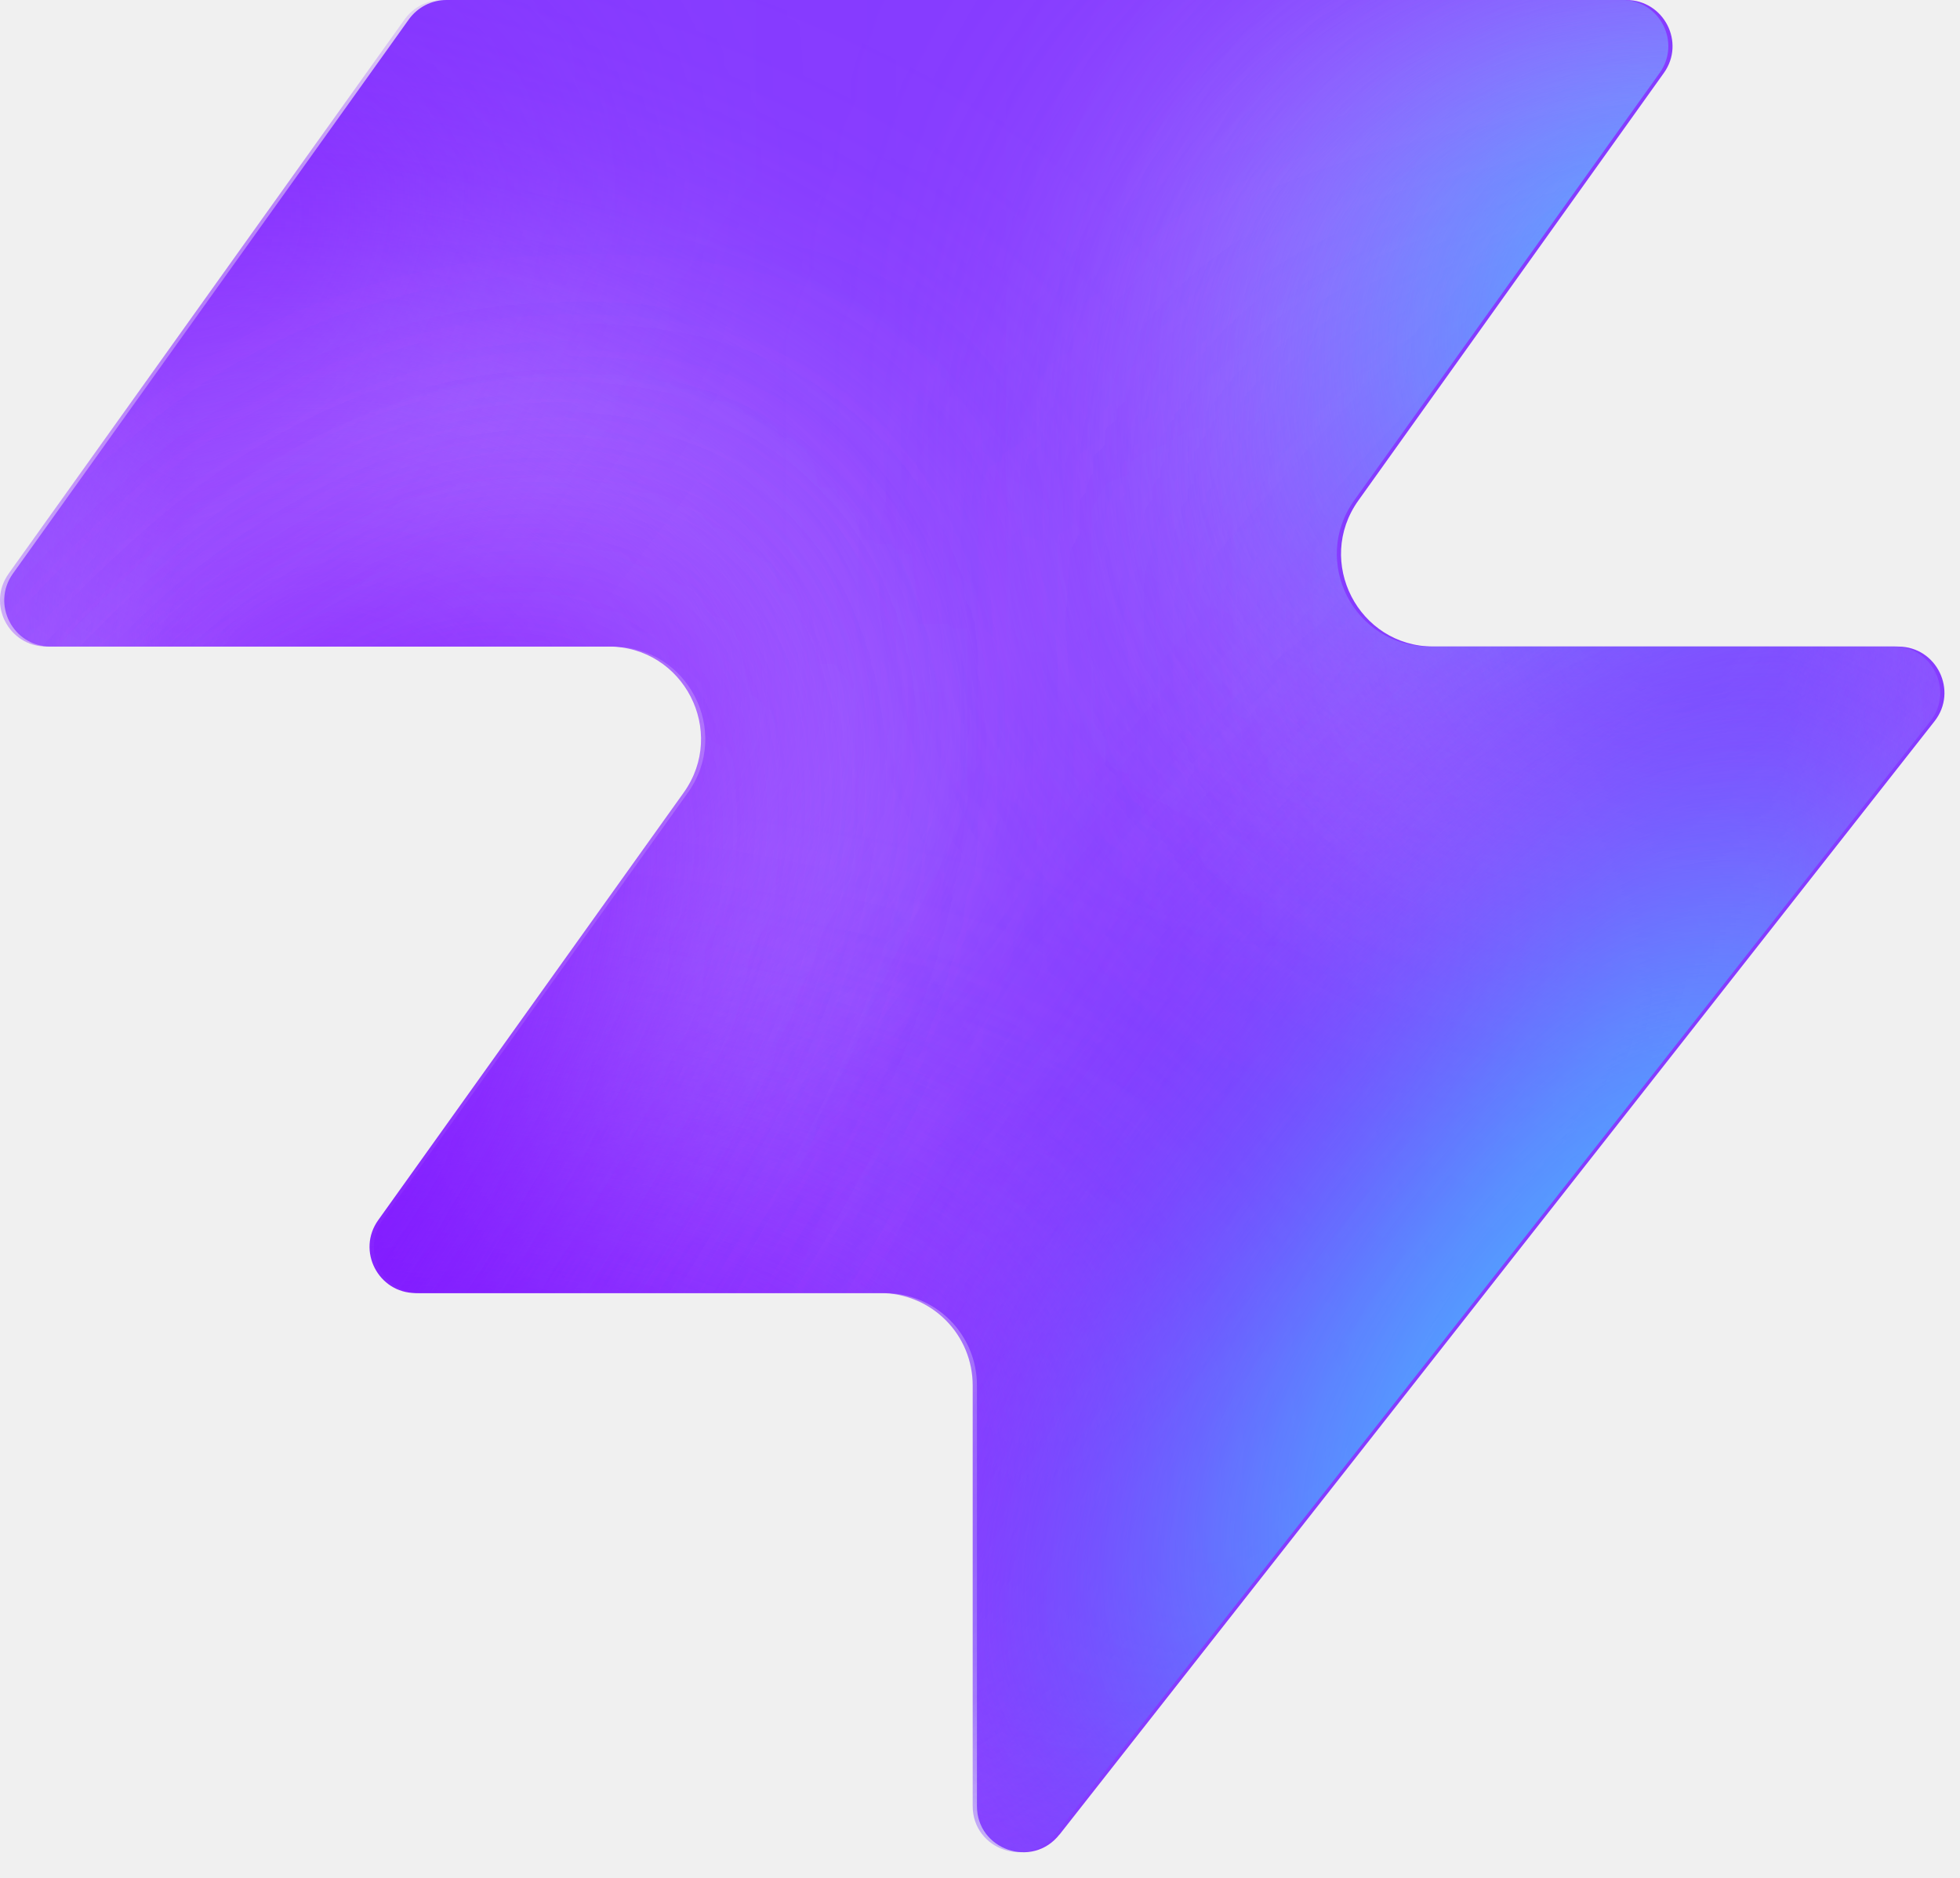
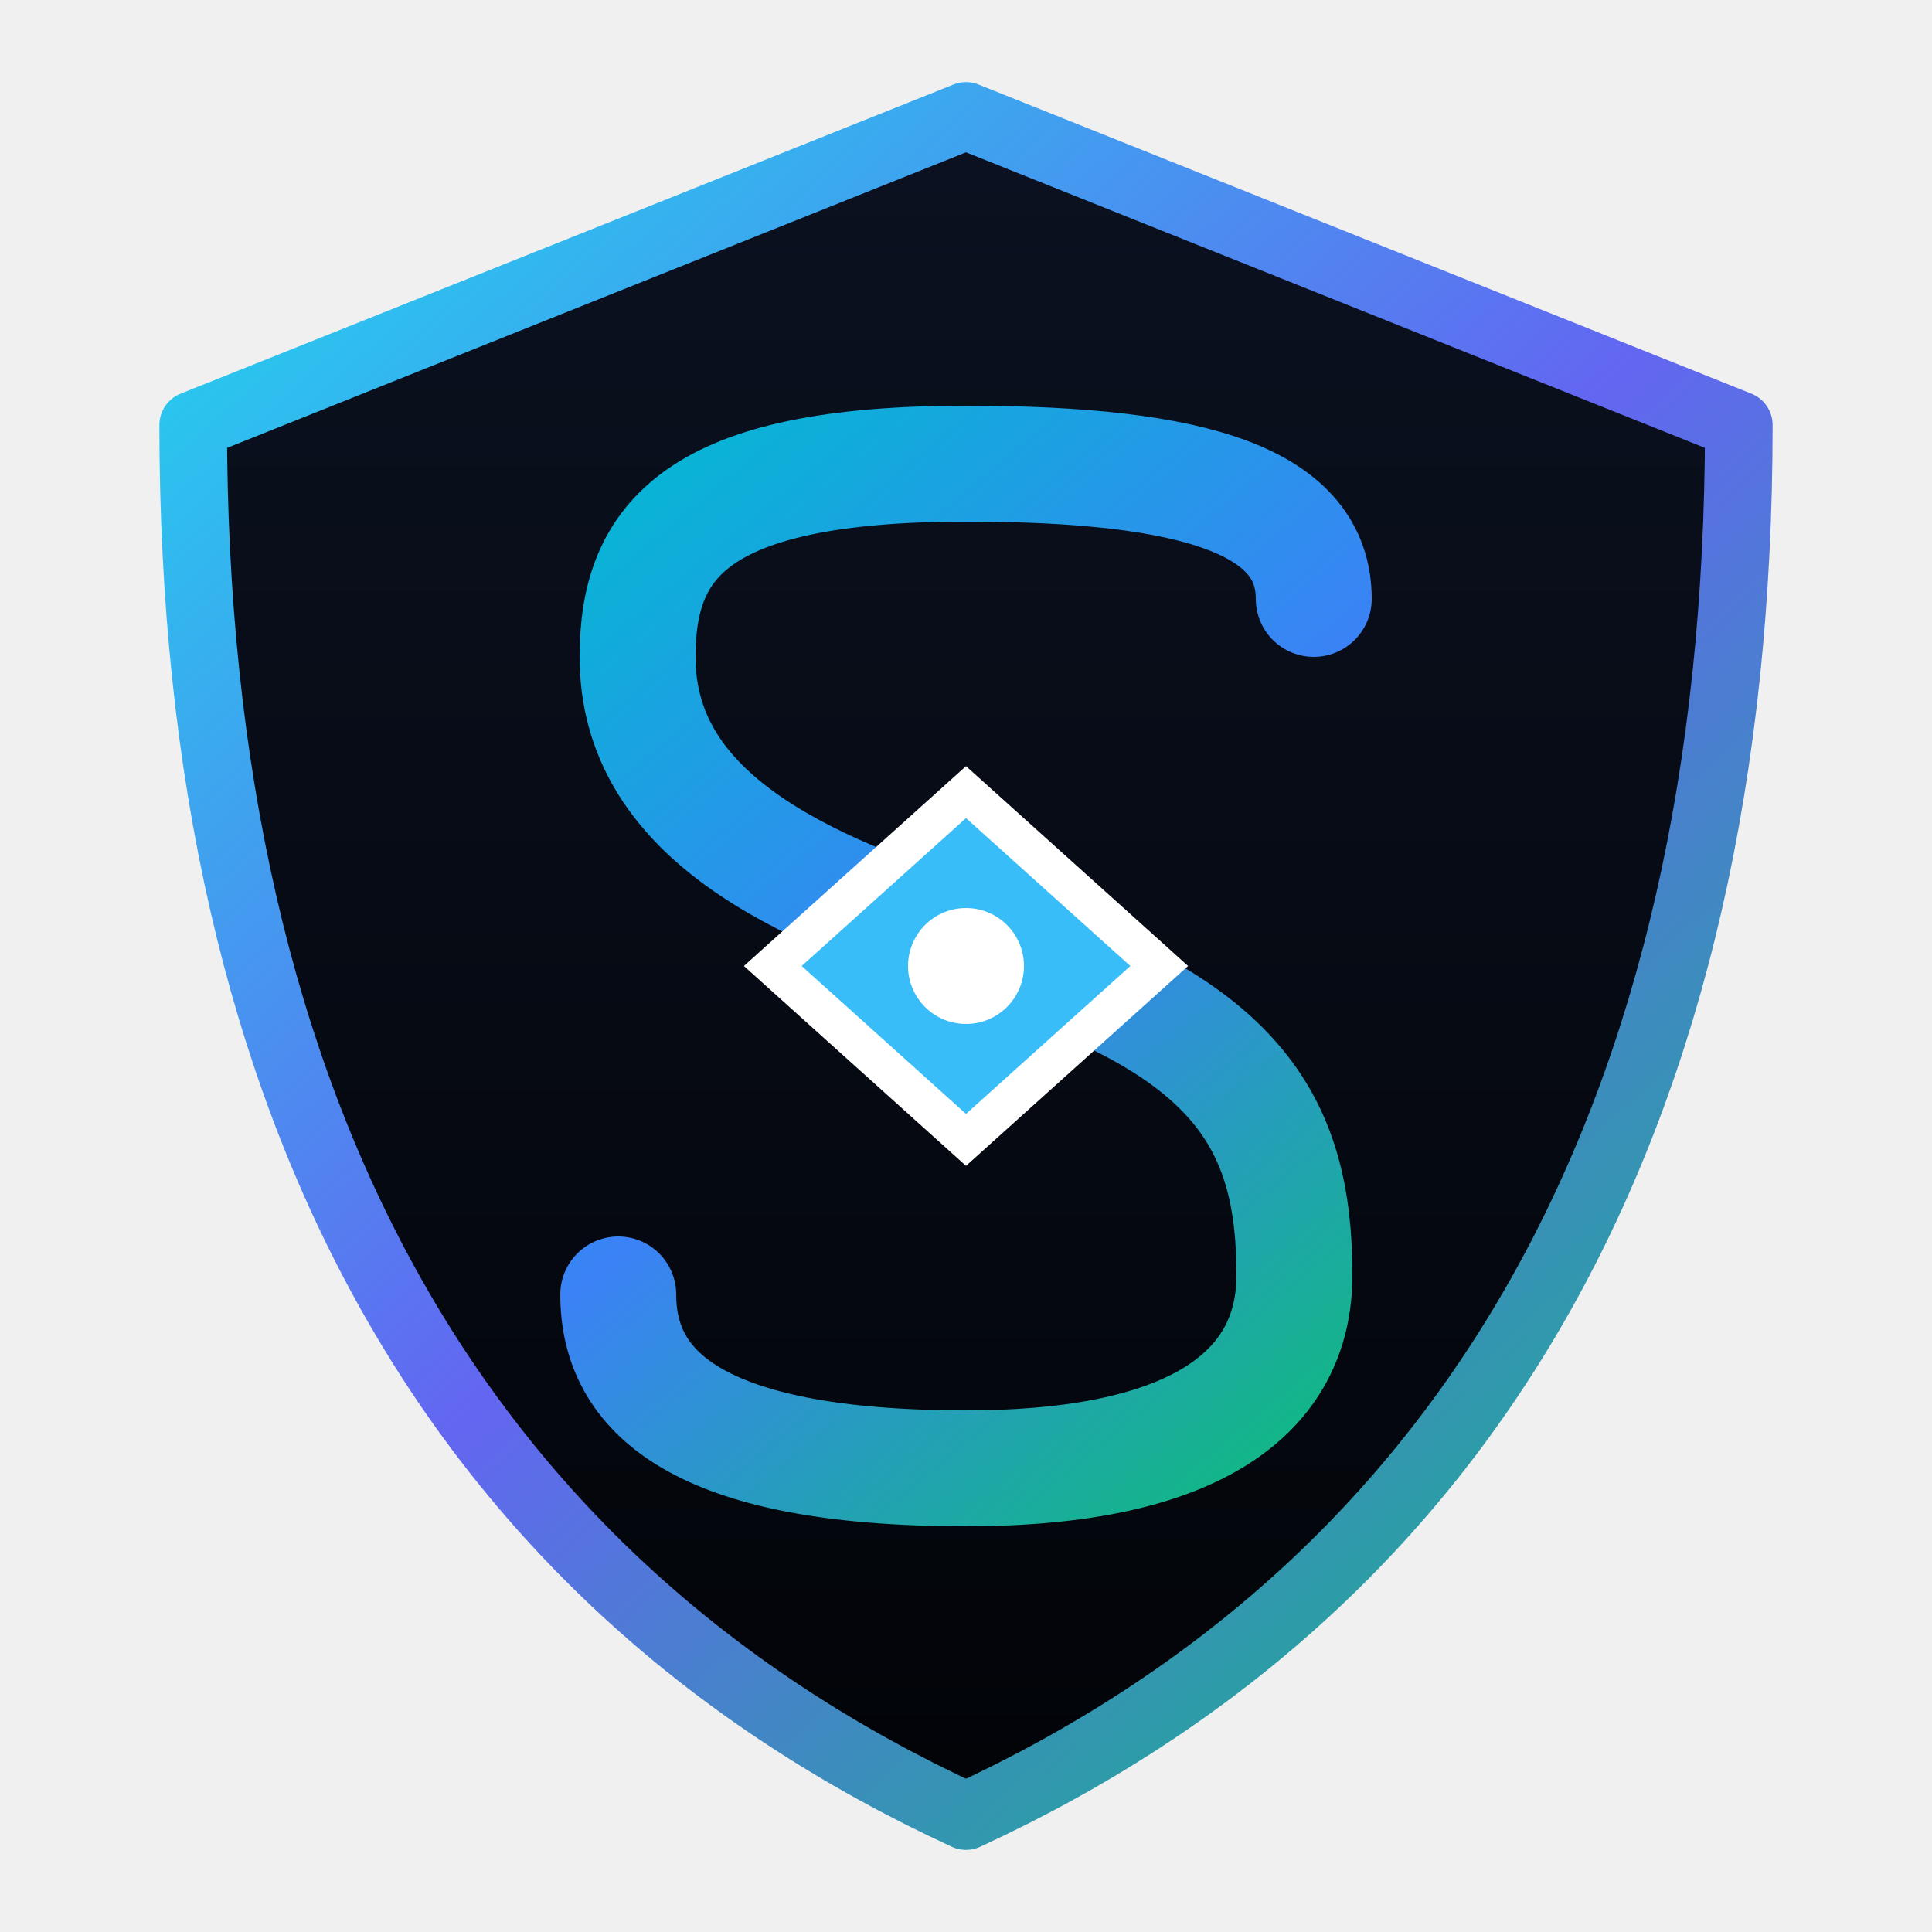
- <svg xmlns="http://www.w3.org/2000/svg" width="48" height="46" fill="none" viewBox="0 0 48 46">
-   <path fill="#863bff" d="M25.946 44.938c-.664.845-2.021.375-2.021-.698V33.937a2.26 2.26 0 0 0-2.262-2.262H10.287c-.92 0-1.456-1.04-.92-1.788l7.48-10.471c1.07-1.497 0-3.578-1.842-3.578H1.237c-.92 0-1.456-1.04-.92-1.788L10.013.474c.214-.297.556-.474.92-.474h28.894c.92 0 1.456 1.04.92 1.788l-7.48 10.471c-1.07 1.498 0 3.579 1.842 3.579h11.377c.943 0 1.473 1.088.89 1.83L25.947 44.94z" style="fill:#863bff;fill:color(display-p3 .525 .23 1);fill-opacity:1" />
-   <mask id="a" width="48" height="46" x="0" y="0" maskUnits="userSpaceOnUse" style="mask-type:alpha">
-     <path fill="#000" d="M25.842 44.938c-.664.844-2.021.375-2.021-.698V33.937a2.26 2.26 0 0 0-2.262-2.262H10.183c-.92 0-1.456-1.04-.92-1.788l7.48-10.471c1.07-1.498 0-3.579-1.842-3.579H1.133c-.92 0-1.456-1.04-.92-1.787L9.91.473c.214-.297.556-.474.92-.474h28.894c.92 0 1.456 1.04.92 1.788l-7.48 10.471c-1.07 1.498 0 3.578 1.842 3.578h11.377c.943 0 1.473 1.088.89 1.832L25.843 44.94z" style="fill:#000;fill-opacity:1" />
-   </mask>
-   <g mask="url(#a)">
-     <g filter="url(#b)">
-       <ellipse cx="5.508" cy="14.704" fill="#ede6ff" rx="5.508" ry="14.704" style="fill:#ede6ff;fill:color(display-p3 .927 .903 1);fill-opacity:1" transform="matrix(.00324 1 1 -.00324 -4.47 31.516)" />
-     </g>
-     <g filter="url(#c)">
-       <ellipse cx="10.399" cy="29.851" fill="#ede6ff" rx="10.399" ry="29.851" style="fill:#ede6ff;fill:color(display-p3 .927 .903 1);fill-opacity:1" transform="matrix(.00324 1 1 -.00324 -39.328 7.883)" />
-     </g>
-     <g filter="url(#d)">
-       <ellipse cx="5.508" cy="30.487" fill="#7e14ff" rx="5.508" ry="30.487" style="fill:#7e14ff;fill:color(display-p3 .492 .077 1);fill-opacity:1" transform="rotate(89.814 -25.913 -14.639)scale(1 -1)" />
-     </g>
-     <g filter="url(#e)">
-       <ellipse cx="5.508" cy="30.599" fill="#7e14ff" rx="5.508" ry="30.599" style="fill:#7e14ff;fill:color(display-p3 .492 .077 1);fill-opacity:1" transform="rotate(89.814 -32.644 -3.334)scale(1 -1)" />
-     </g>
-     <g filter="url(#f)">
-       <ellipse cx="5.508" cy="30.599" fill="#7e14ff" rx="5.508" ry="30.599" style="fill:#7e14ff;fill:color(display-p3 .492 .077 1);fill-opacity:1" transform="matrix(.00324 1 1 -.00324 -34.34 30.47)" />
-     </g>
-     <g filter="url(#g)">
-       <ellipse cx="14.072" cy="22.078" fill="#ede6ff" rx="14.072" ry="22.078" style="fill:#ede6ff;fill:color(display-p3 .927 .903 1);fill-opacity:1" transform="rotate(93.35 24.506 48.493)scale(-1 1)" />
-     </g>
-     <g filter="url(#h)">
-       <ellipse cx="3.47" cy="21.501" fill="#7e14ff" rx="3.47" ry="21.501" style="fill:#7e14ff;fill:color(display-p3 .492 .077 1);fill-opacity:1" transform="rotate(89.009 28.708 47.59)scale(-1 1)" />
-     </g>
-     <g filter="url(#i)">
-       <ellipse cx="3.47" cy="21.501" fill="#7e14ff" rx="3.47" ry="21.501" style="fill:#7e14ff;fill:color(display-p3 .492 .077 1);fill-opacity:1" transform="rotate(89.009 28.708 47.59)scale(-1 1)" />
-     </g>
-     <g filter="url(#j)">
-       <ellipse cx=".387" cy="8.972" fill="#7e14ff" rx="4.407" ry="29.108" style="fill:#7e14ff;fill:color(display-p3 .492 .077 1);fill-opacity:1" transform="rotate(39.51 .387 8.972)" />
-     </g>
-     <g filter="url(#k)">
-       <ellipse cx="47.523" cy="-6.092" fill="#7e14ff" rx="4.407" ry="29.108" style="fill:#7e14ff;fill:color(display-p3 .492 .077 1);fill-opacity:1" transform="rotate(37.892 47.523 -6.092)" />
-     </g>
-     <g filter="url(#l)">
-       <ellipse cx="41.412" cy="6.333" fill="#47bfff" rx="5.971" ry="9.665" style="fill:#47bfff;fill:color(display-p3 .28 .748 1);fill-opacity:1" transform="rotate(37.892 41.412 6.333)" />
-     </g>
-     <g filter="url(#m)">
-       <ellipse cx="-1.879" cy="38.332" fill="#7e14ff" rx="4.407" ry="29.108" style="fill:#7e14ff;fill:color(display-p3 .492 .077 1);fill-opacity:1" transform="rotate(37.892 -1.88 38.332)" />
-     </g>
-     <g filter="url(#n)">
-       <ellipse cx="-1.879" cy="38.332" fill="#7e14ff" rx="4.407" ry="29.108" style="fill:#7e14ff;fill:color(display-p3 .492 .077 1);fill-opacity:1" transform="rotate(37.892 -1.88 38.332)" />
-     </g>
-     <g filter="url(#o)">
-       <ellipse cx="35.651" cy="29.907" fill="#7e14ff" rx="4.407" ry="29.108" style="fill:#7e14ff;fill:color(display-p3 .492 .077 1);fill-opacity:1" transform="rotate(37.892 35.651 29.907)" />
-     </g>
-     <g filter="url(#p)">
-       <ellipse cx="38.418" cy="32.4" fill="#47bfff" rx="5.971" ry="15.297" style="fill:#47bfff;fill:color(display-p3 .28 .748 1);fill-opacity:1" transform="rotate(37.892 38.418 32.4)" />
-     </g>
-   </g>
+ <svg xmlns="http://www.w3.org/2000/svg" viewBox="0 0 100 100" fill="none">
  <defs>
-     <filter id="b" width="60.045" height="41.654" x="-19.77" y="16.149" color-interpolation-filters="sRGB" filterUnits="userSpaceOnUse">
-       <feFlood flood-opacity="0" result="BackgroundImageFix" />
-       <feBlend in="SourceGraphic" in2="BackgroundImageFix" result="shape" />
-       <feGaussianBlur result="effect1_foregroundBlur_2002_17158" stdDeviation="7.659" />
-     </filter>
-     <filter id="c" width="90.34" height="51.437" x="-54.613" y="-7.533" color-interpolation-filters="sRGB" filterUnits="userSpaceOnUse">
-       <feFlood flood-opacity="0" result="BackgroundImageFix" />
-       <feBlend in="SourceGraphic" in2="BackgroundImageFix" result="shape" />
-       <feGaussianBlur result="effect1_foregroundBlur_2002_17158" stdDeviation="7.659" />
-     </filter>
-     <filter id="d" width="79.355" height="29.4" x="-49.64" y="2.03" color-interpolation-filters="sRGB" filterUnits="userSpaceOnUse">
-       <feFlood flood-opacity="0" result="BackgroundImageFix" />
-       <feBlend in="SourceGraphic" in2="BackgroundImageFix" result="shape" />
-       <feGaussianBlur result="effect1_foregroundBlur_2002_17158" stdDeviation="4.596" />
-     </filter>
-     <filter id="e" width="79.579" height="29.4" x="-45.045" y="20.029" color-interpolation-filters="sRGB" filterUnits="userSpaceOnUse">
-       <feFlood flood-opacity="0" result="BackgroundImageFix" />
-       <feBlend in="SourceGraphic" in2="BackgroundImageFix" result="shape" />
-       <feGaussianBlur result="effect1_foregroundBlur_2002_17158" stdDeviation="4.596" />
-     </filter>
-     <filter id="f" width="79.579" height="29.4" x="-43.513" y="21.178" color-interpolation-filters="sRGB" filterUnits="userSpaceOnUse">
-       <feFlood flood-opacity="0" result="BackgroundImageFix" />
-       <feBlend in="SourceGraphic" in2="BackgroundImageFix" result="shape" />
-       <feGaussianBlur result="effect1_foregroundBlur_2002_17158" stdDeviation="4.596" />
-     </filter>
-     <filter id="g" width="74.749" height="58.852" x="15.756" y="-17.901" color-interpolation-filters="sRGB" filterUnits="userSpaceOnUse">
-       <feFlood flood-opacity="0" result="BackgroundImageFix" />
-       <feBlend in="SourceGraphic" in2="BackgroundImageFix" result="shape" />
-       <feGaussianBlur result="effect1_foregroundBlur_2002_17158" stdDeviation="7.659" />
-     </filter>
-     <filter id="h" width="61.377" height="25.362" x="23.548" y="2.284" color-interpolation-filters="sRGB" filterUnits="userSpaceOnUse">
-       <feFlood flood-opacity="0" result="BackgroundImageFix" />
-       <feBlend in="SourceGraphic" in2="BackgroundImageFix" result="shape" />
-       <feGaussianBlur result="effect1_foregroundBlur_2002_17158" stdDeviation="4.596" />
-     </filter>
-     <filter id="i" width="61.377" height="25.362" x="23.548" y="2.284" color-interpolation-filters="sRGB" filterUnits="userSpaceOnUse">
-       <feFlood flood-opacity="0" result="BackgroundImageFix" />
-       <feBlend in="SourceGraphic" in2="BackgroundImageFix" result="shape" />
-       <feGaussianBlur result="effect1_foregroundBlur_2002_17158" stdDeviation="4.596" />
-     </filter>
-     <filter id="j" width="56.045" height="63.649" x="-27.636" y="-22.853" color-interpolation-filters="sRGB" filterUnits="userSpaceOnUse">
-       <feFlood flood-opacity="0" result="BackgroundImageFix" />
-       <feBlend in="SourceGraphic" in2="BackgroundImageFix" result="shape" />
-       <feGaussianBlur result="effect1_foregroundBlur_2002_17158" stdDeviation="4.596" />
-     </filter>
-     <filter id="k" width="54.814" height="64.646" x="20.116" y="-38.415" color-interpolation-filters="sRGB" filterUnits="userSpaceOnUse">
-       <feFlood flood-opacity="0" result="BackgroundImageFix" />
-       <feBlend in="SourceGraphic" in2="BackgroundImageFix" result="shape" />
-       <feGaussianBlur result="effect1_foregroundBlur_2002_17158" stdDeviation="4.596" />
-     </filter>
-     <filter id="l" width="33.541" height="35.313" x="24.641" y="-11.323" color-interpolation-filters="sRGB" filterUnits="userSpaceOnUse">
-       <feFlood flood-opacity="0" result="BackgroundImageFix" />
-       <feBlend in="SourceGraphic" in2="BackgroundImageFix" result="shape" />
-       <feGaussianBlur result="effect1_foregroundBlur_2002_17158" stdDeviation="4.596" />
-     </filter>
-     <filter id="m" width="54.814" height="64.646" x="-29.286" y="6.009" color-interpolation-filters="sRGB" filterUnits="userSpaceOnUse">
-       <feFlood flood-opacity="0" result="BackgroundImageFix" />
-       <feBlend in="SourceGraphic" in2="BackgroundImageFix" result="shape" />
-       <feGaussianBlur result="effect1_foregroundBlur_2002_17158" stdDeviation="4.596" />
-     </filter>
-     <filter id="n" width="54.814" height="64.646" x="-29.286" y="6.009" color-interpolation-filters="sRGB" filterUnits="userSpaceOnUse">
-       <feFlood flood-opacity="0" result="BackgroundImageFix" />
-       <feBlend in="SourceGraphic" in2="BackgroundImageFix" result="shape" />
-       <feGaussianBlur result="effect1_foregroundBlur_2002_17158" stdDeviation="4.596" />
-     </filter>
-     <filter id="o" width="54.814" height="64.646" x="8.244" y="-2.416" color-interpolation-filters="sRGB" filterUnits="userSpaceOnUse">
-       <feFlood flood-opacity="0" result="BackgroundImageFix" />
-       <feBlend in="SourceGraphic" in2="BackgroundImageFix" result="shape" />
-       <feGaussianBlur result="effect1_foregroundBlur_2002_17158" stdDeviation="4.596" />
-     </filter>
-     <filter id="p" width="39.409" height="43.623" x="18.713" y="10.588" color-interpolation-filters="sRGB" filterUnits="userSpaceOnUse">
-       <feFlood flood-opacity="0" result="BackgroundImageFix" />
-       <feBlend in="SourceGraphic" in2="BackgroundImageFix" result="shape" />
-       <feGaussianBlur result="effect1_foregroundBlur_2002_17158" stdDeviation="4.596" />
-     </filter>
+     <linearGradient id="fav-shield-bg" x1="50" y1="8" x2="50" y2="92" gradientUnits="userSpaceOnUse">
+       <stop offset="0%" stop-color="#0b1120" />
+       <stop offset="100%" stop-color="#020408" />
+     </linearGradient>
+     <linearGradient id="fav-rim" x1="12" y1="8" x2="88" y2="92" gradientUnits="userSpaceOnUse">
+       <stop offset="0%" stop-color="#22d3ee" />
+       <stop offset="50%" stop-color="#6366f1" />
+       <stop offset="100%" stop-color="#10b981" />
+     </linearGradient>
+     <linearGradient id="fav-s" x1="30" y1="26" x2="70" y2="74" gradientUnits="userSpaceOnUse">
+       <stop offset="0%" stop-color="#06b6d4" />
+       <stop offset="50%" stop-color="#3b82f6" />
+       <stop offset="100%" stop-color="#10b981" />
+     </linearGradient>
  </defs>
+   <path d="M 50 6 L 90 22 C 90 58 76 82 50 94 C 24 82 10 58 10 22 Z" fill="url(#fav-shield-bg)" stroke="url(#fav-rim)" stroke-width="3.5" stroke-linejoin="round" />
+   <path d="M 68 31 C 68 26 62 24 50 24 C 36 24 33 28 33 34 C 33 42 41 46 51 49 C 64 53 67 58 67 66 C 67 72 62 76 50 76 C 36 76 32 72 32 67" stroke="url(#fav-s)" stroke-width="6" stroke-linecap="round" fill="none" />
+   <polygon points="50,41 60,50 50,59 40,50" fill="#38bdf8" stroke="#ffffff" stroke-width="2" />
+   <circle cx="50" cy="50" r="3" fill="#ffffff" />
</svg>
